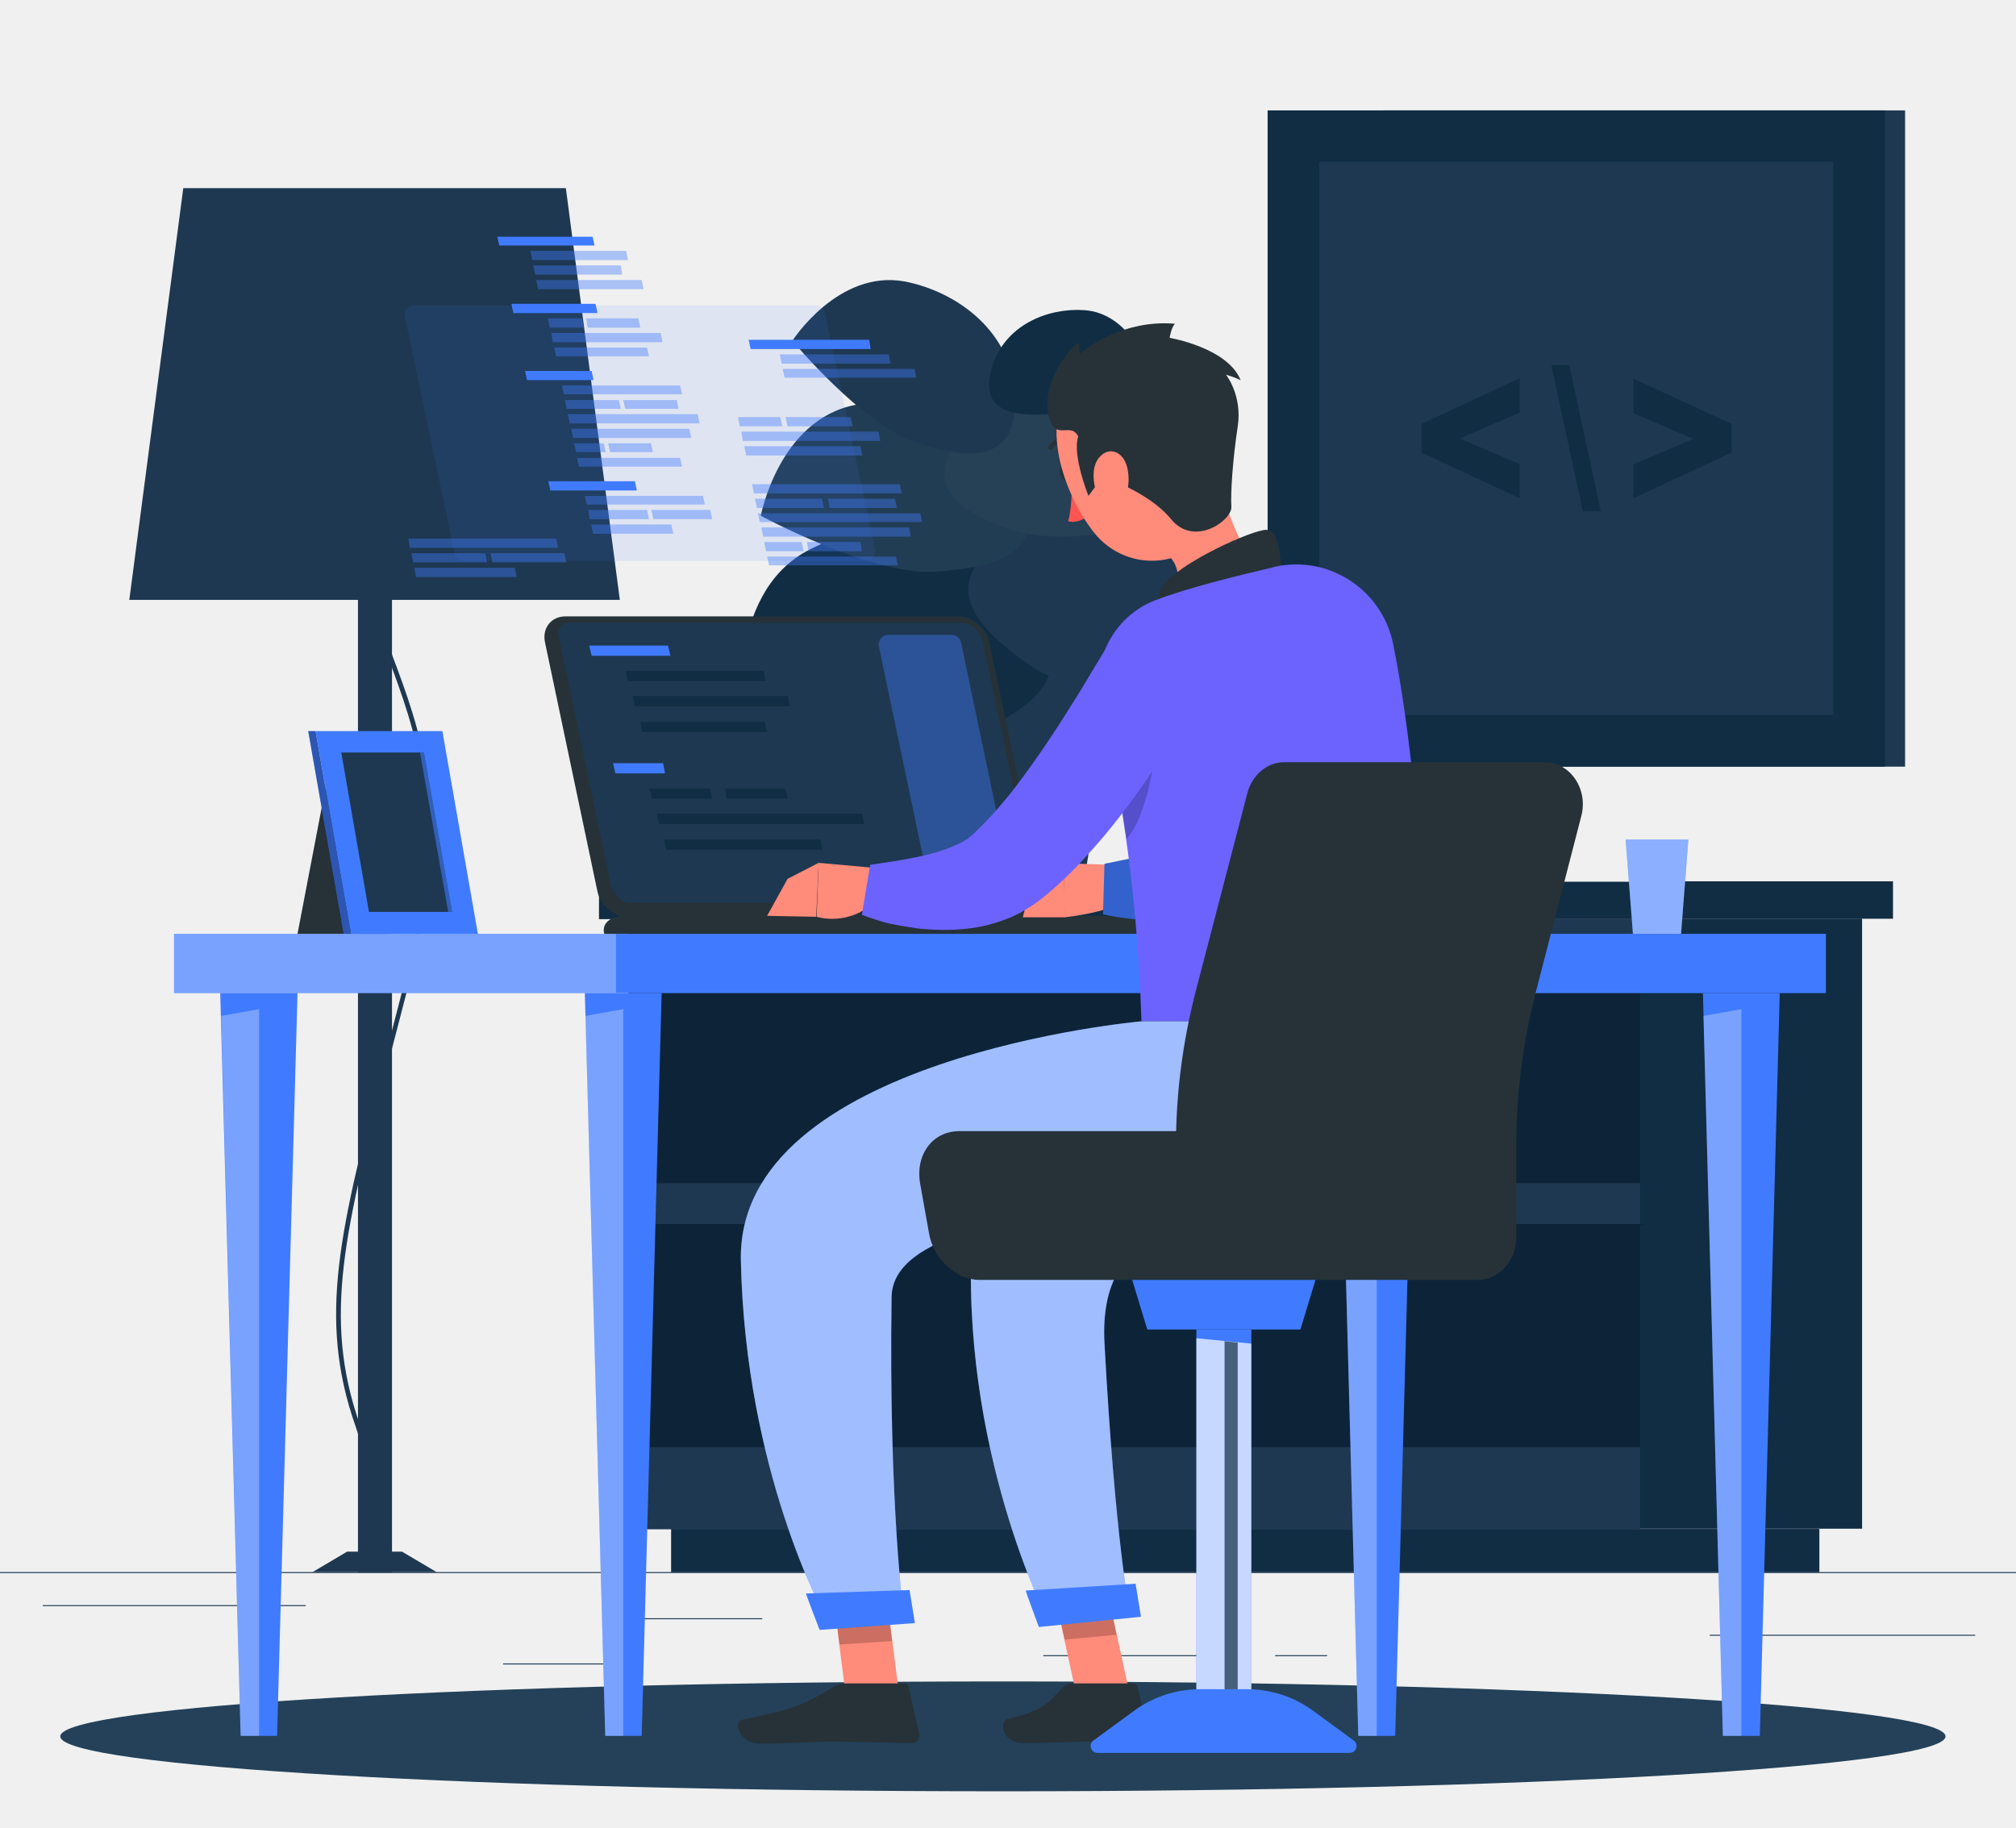
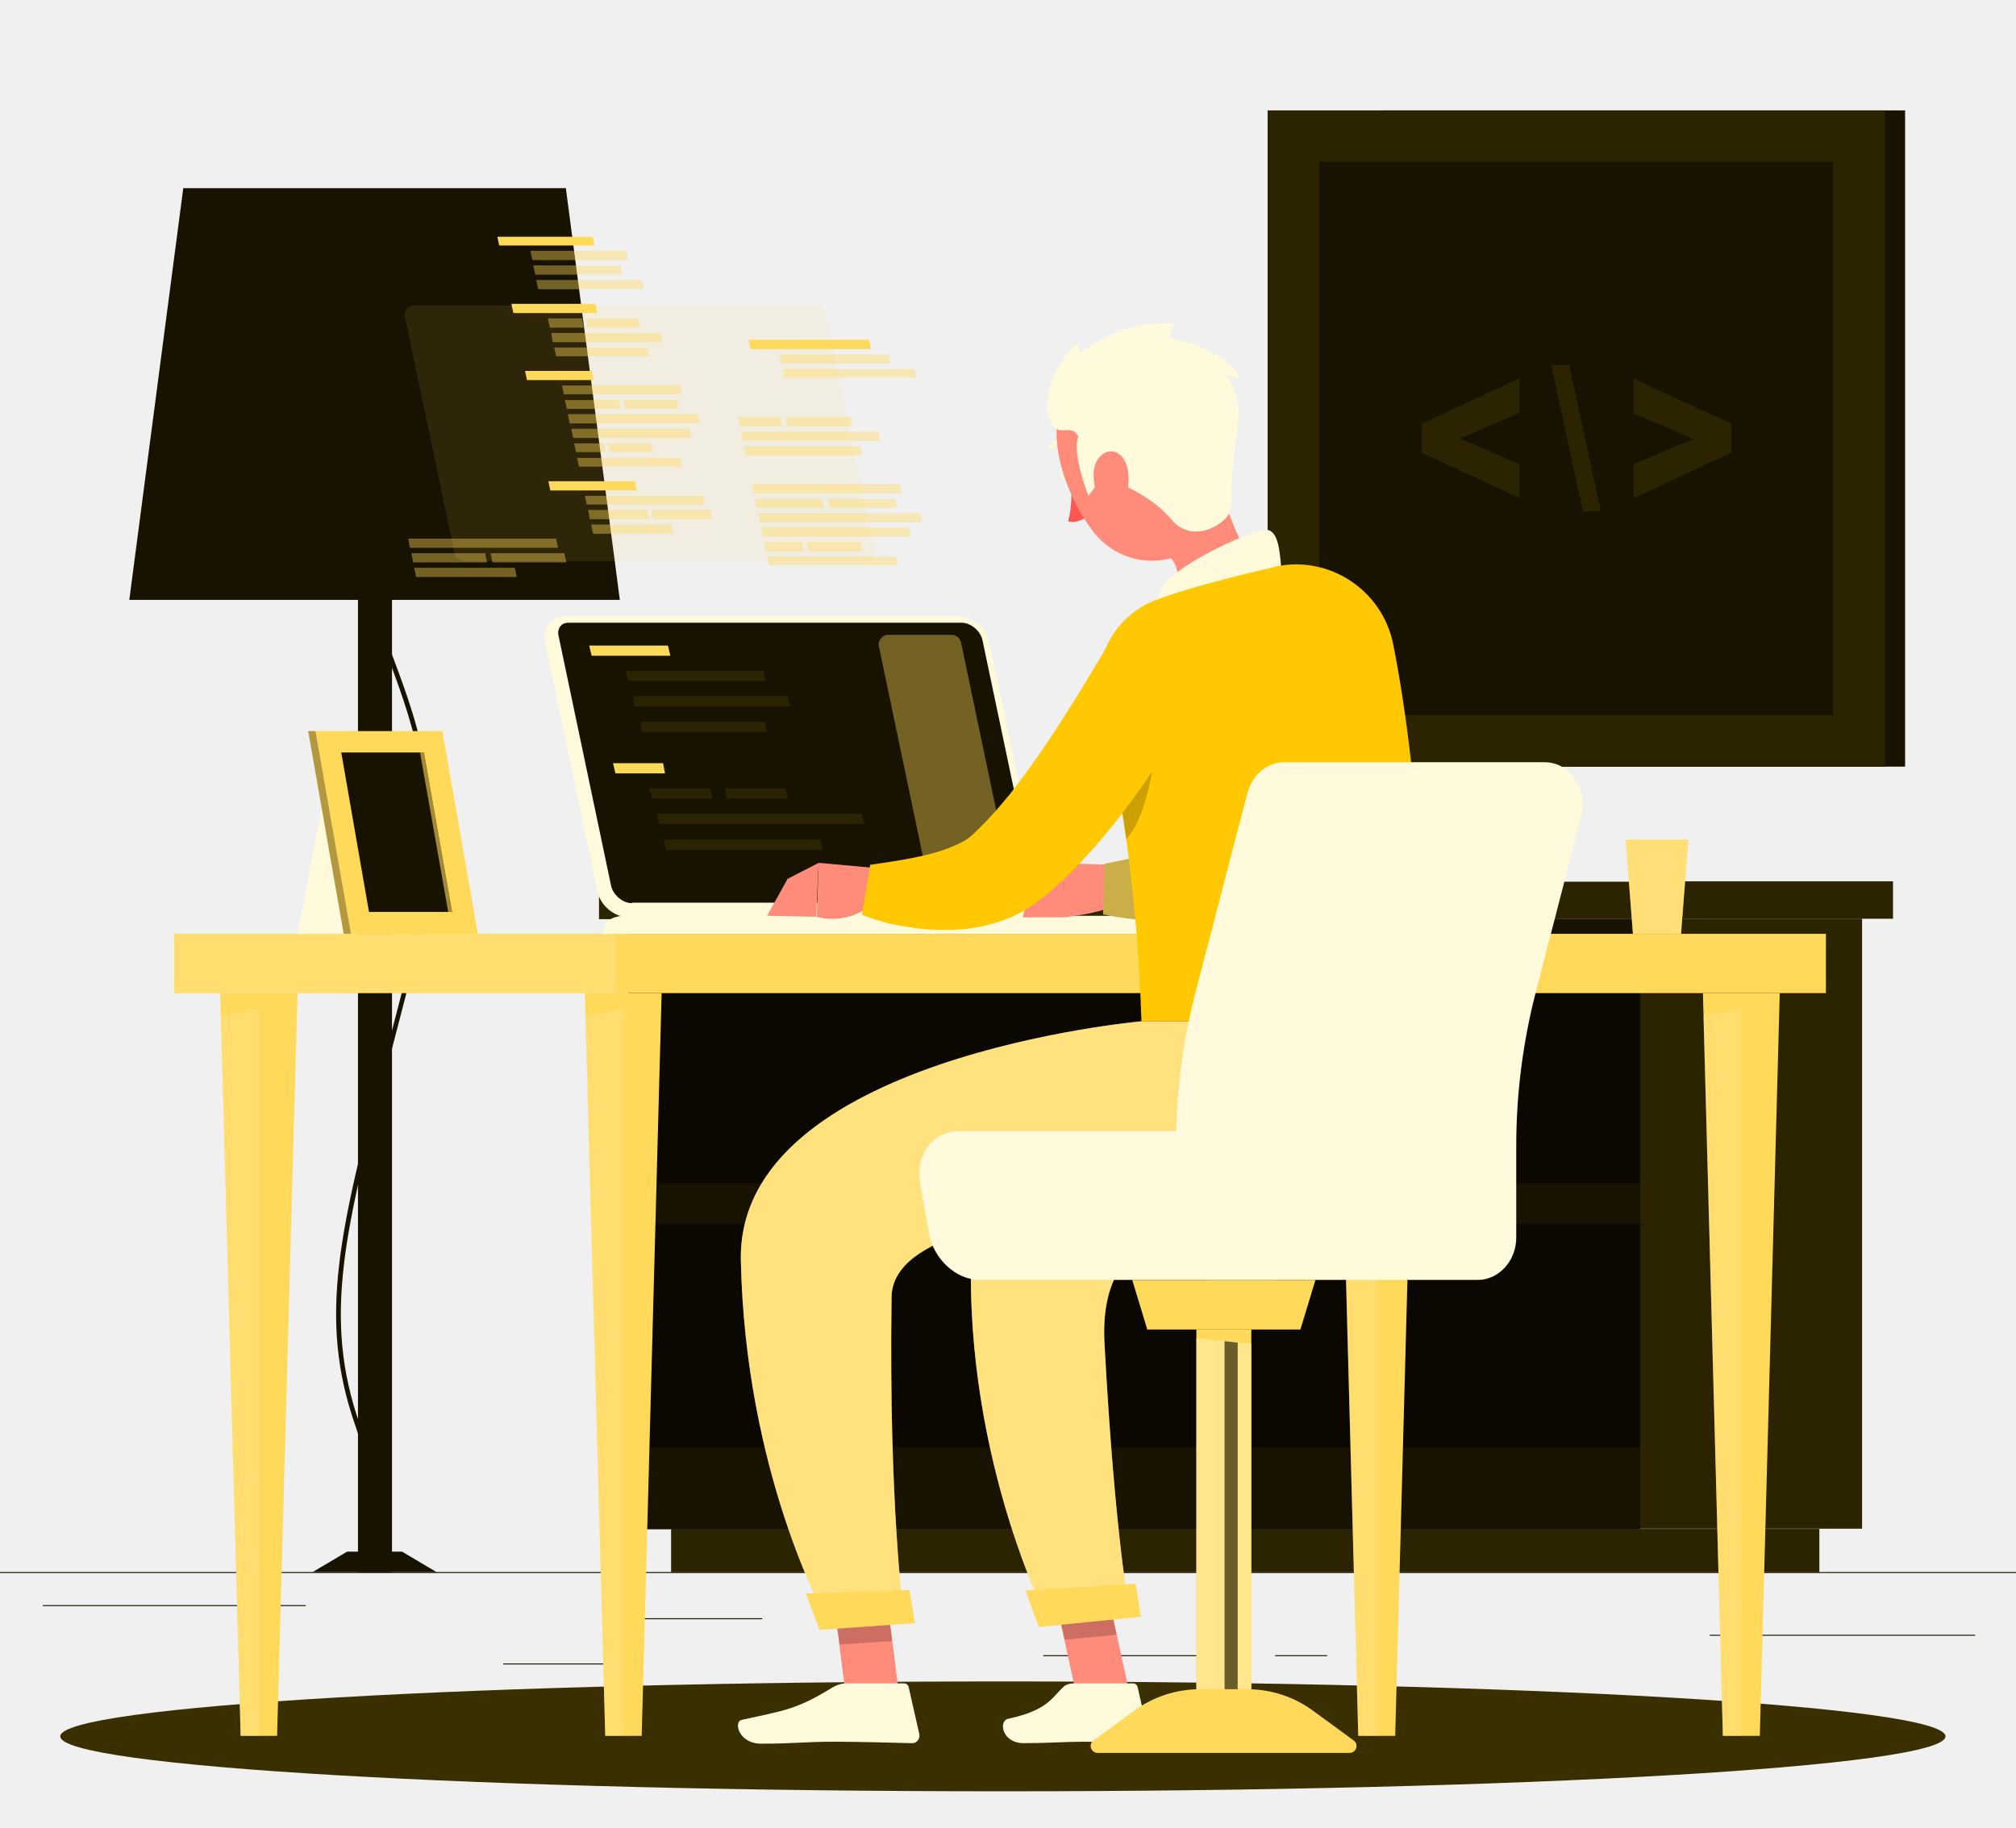
<svg xmlns="http://www.w3.org/2000/svg" version="1.1" x="0px" y="0px" viewBox="0 0 414.7 376" style="enable-background:new 0 0 414.7 376;" xml:space="preserve">
  <style type="text/css">
- 	.st0{fill:#1E3851;}
- 	.st1{fill:#102D44;}
- 	.st2{fill:#0D2438;}
- 	.st3{fill:#213D54;}
- 	.st4{fill:#264056;}
+ 	.st0{fill:#181200;}
+ 	.st1{fill:#2C2300;}
+ 	.st2{fill:#0A0800;}
+ 	.st3{fill:#3A2F00;}
+ 	.st4{fill:#4A3A00;}
	.st5{display:none;}
	.st6{display:inline;}
- 	.st7{fill:#407BFF;}
- 	.st8{opacity:0.9;fill:#FFFFFF;}
- 	.st9{fill:#244159;}
- 	.st10{opacity:0.3;fill:#FFFFFF;}
- 	.st11{fill:#263238;}
- 	.st12{opacity:0.4;fill:#407BFF;}
- 	.st13{opacity:0.1;fill:#407BFF;}
- 	.st14{opacity:0.4;fill:#FFFFFF;}
+ 	.st7{fill:#FFD95A;}
+ 	.st8{opacity:0.9;fill:#FFE9A0;}
+ 	.st9{fill:#3A2F00;}
+ 	.st10{opacity:0.3;fill:#FFE9A0;}
+ 	.st11{fill:#FFFADC;}
+ 	.st12{opacity:0.4;fill:#FFD95A;}
+ 	.st13{opacity:0.1;fill:#FFD95A;}
+ 	.st14{opacity:0.4;fill:#FFE9A0;}
	.st15{opacity:0.3;}
- 	.st16{opacity:0.6;fill:#407BFF;}
+ 	.st16{opacity:0.6;fill:#FFD95A;}
	.st17{fill:#FF5652;}
	.st18{fill:#FF8B7B;}
	.st19{opacity:0.2;}
- 	.st20{fill:#6C63FF;}
- 	.st21{opacity:0.5;fill:#FFFFFF;}
- 	.st22{opacity:0.7;fill:#FFFFFF;}
- 	.st23{opacity:0.7;fill:#102D44;}
+ 	.st20{fill:#FFC800;}
+ 	.st21{opacity:0.5;fill:#FFE9A0;}
+ 	.st22{opacity:0.7;fill:#FFE9A0;}
+ 	.st23{opacity:0.7;fill:#2C2300;}
</style>
  <g id="Background_Complete">
    <g>
      <g>
        <rect x="-43.7" y="323.4" class="st0" width="500" height="0.2" />
      </g>
      <g>
        <rect x="130.8" y="332.9" class="st0" width="26" height="0.2" />
        <rect x="8.8" y="330.2" class="st0" width="54.1" height="0.2" />
        <rect x="103.5" y="342.2" class="st0" width="26.3" height="0.2" />
        <rect x="214.6" y="340.5" class="st0" width="38.8" height="0.2" />
        <rect x="262.3" y="340.5" class="st0" width="10.7" height="0.2" />
        <rect x="351.7" y="336.3" class="st0" width="54.6" height="0.2" />
      </g>
    </g>
    <g>
      <g>
        <g>
          <rect x="337.4" y="189.1" transform="matrix(-1 -1.224647e-16 1.224647e-16 -1 720.4377 503.5772)" class="st1" width="45.7" height="125.5" />
          <rect x="138.1" y="314.5" transform="matrix(-1 -1.224647e-16 1.224647e-16 -1 512.3514 637.9232)" class="st1" width="236.2" height="8.9" />
          <rect x="129.3" y="189.1" class="st0" width="208.1" height="125.5" />
          <rect x="129.3" y="197.5" class="st2" width="208.9" height="45.9" />
          <rect x="129.3" y="251.8" class="st2" width="208.9" height="45.9" />
          <rect x="337.4" y="197.5" transform="matrix(-1 -1.224647e-16 1.224647e-16 -1 682.6835 441.0173)" class="st1" width="7.9" height="45.9" />
          <rect x="337.4" y="251.8" transform="matrix(-1 -1.224647e-16 1.224647e-16 -1 682.6835 549.6205)" class="st1" width="7.9" height="45.9" />
        </g>
        <rect x="123.2" y="181.3" transform="matrix(-1 -1.224647e-16 1.224647e-16 -1 460.6165 370.3842)" class="st1" width="214.2" height="7.7" />
        <rect x="337.4" y="181.3" class="st1" width="52" height="7.7" />
      </g>
      <g>
        <rect x="284.5" y="22.7" transform="matrix(-1 -1.224647e-16 1.224647e-16 -1 676.3846 180.4117)" class="st0" width="107.4" height="135" />
        <rect x="260.8" y="22.7" transform="matrix(-1 -1.224647e-16 1.224647e-16 -1 648.5522 180.4117)" class="st1" width="127" height="135" />
        <rect x="267.4" y="37.3" transform="matrix(6.123234e-17 -1 1 6.123234e-17 234.0703 414.4819)" class="st0" width="113.8" height="105.7" />
        <g>
          <path class="st1" d="M336,102.5l20.2-9.4v-5.9L336,77.9v7.1l12.3,5.3L336,95.5V102.5z" />
          <path class="st1" d="M322.8,75.1h-3.7l6.5,30.1h3.7L322.8,75.1z" />
          <path class="st1" d="M312.6,95.5l-12.3-5.3l12.3-5.3v-7.1l-20.2,9.4v5.9l20.2,9.4V95.5z" />
        </g>
      </g>
      <g>
        <rect x="73.5" y="94.2" transform="matrix(-1 -1.224647e-16 1.224647e-16 -1 154.1369 417.6206)" class="st0" width="7" height="229.2" />
        <path class="st0" d="M72.1,321.8l-0.2-1c0.1,0,1.9-0.4,3.3-2.9c1.8-3.2,2.9-10.1-2.1-24.6c-7.8-22.3-3.2-40.3,6.2-76.2     c1.6-6.2,3.5-13.3,5.4-21c7.2-28.7,0.5-46.4-4.8-60.7c-4.1-11.1-7.4-19.9-3.2-30l0.9,0.4c-4,9.8-0.8,18.4,3.2,29.3     c5.4,14.4,12.1,32.4,4.8,61.3c-1.9,7.7-3.8,14.7-5.4,21c-9.3,35.7-13.9,53.6-6.2,75.6c5.2,14.9,4,22.1,2,25.5     C74.4,321.3,72.2,321.8,72.1,321.8z" />
        <polygon class="st0" points="64.3,323.4 89.8,323.4 82.7,319.2 71.4,319.2    " />
        <polygon class="st0" points="26.6,123.4 127.5,123.4 116.4,38.7 37.7,38.7    " />
-       </g>
-       <g>
-         <polygon class="st0" points="176.2,137.4 230.1,137.4 223,181.3 183.3,181.3    " />
-         <g>
-           <path class="st1" d="M197.8,151.7c14.7-5.3,25.9-13.3,13.3-29.4c-12.6-16.1-32.1-16.1-45.2-8.9c-16.7,9.1-13.4,35.5-13.4,35.5      S183.2,157,197.8,151.7z" />
-           <path class="st0" d="M212.1,137c-11.2-7.6-19.2-16.5-6.2-25.8c13-9.3,29.1-4.6,38.8,4.1c12.3,11.1,5.2,30.5,5.2,30.5      S223.3,144.6,212.1,137z" />
-           <path class="st3" d="M192.3,117.6c13.1-0.8,24.2-4.2,17.9-18.5c-6.2-14.2-22-18.2-34.3-15.8c-15.7,3.1-19.4,22.8-19.4,22.8      S179.2,118.4,192.3,117.6z" />
-           <path class="st4" d="M208.8,109.2c-10.9-3.5-19.5-8.8-11.2-19.5c8.3-10.7,22.5-10.6,32.4-5.9c12.6,6,11.5,23.5,11.5,23.5      S219.8,112.7,208.8,109.2z" />
-           <path class="st0" d="M188.3,91c10.9,3.6,20.9,4.4,20.5-9.2c-0.4-13.5-11.9-21.8-22.7-23.9C172.4,55.4,163,70.1,163,70.1      S177.4,87.4,188.3,91z" />
-           <path class="st1" d="M216,85.2c-7.8,0.5-14.6-0.6-12-9.5c2.6-8.9,11.6-12.4,19-11.9c9.5,0.6,13.2,11.9,13.2,11.9      S223.8,84.6,216,85.2z" />
-         </g>
      </g>
    </g>
  </g>
  <g id="Background_Simple" class="st5">
    <g class="st6">
      <path class="st7" d="M239.2,237.6c-42.3,0.6-104.8,32.9-130.8-7.7c-21.8-34.1,3.4-67.5-37-92.6C42.1,118.9-5.7,86.7,38.7,53.4    C73.3,27.3,127.5,20.1,169.5,26c33,4.7,101.5,24.3,109.8,58.9c9.3,38.9-51.1,71,13.5,85.6c38.9,8.8,85.7,31.4,58.3,77.9    c-10.8,18.4-26.3,15.2-42.7,7.9C284.3,245.7,268.3,237.2,239.2,237.6z" />
      <path class="st8" d="M239.2,237.6c-42.3,0.6-104.8,32.9-130.8-7.7c-21.8-34.1,3.4-67.5-37-92.6C42.1,118.9-5.7,86.7,38.7,53.4    C73.3,27.3,127.5,20.1,169.5,26c33,4.7,101.5,24.3,109.8,58.9c9.3,38.9-51.1,71,13.5,85.6c38.9,8.8,85.7,31.4,58.3,77.9    c-10.8,18.4-26.3,15.2-42.7,7.9C284.3,245.7,268.3,237.2,239.2,237.6z" />
    </g>
  </g>
  <g id="Shadow_1_">
    <ellipse id="_x3C_Path_x3E__327_" class="st9" cx="206.3" cy="357.2" rx="193.9" ry="11.3" />
  </g>
  <g id="Desk">
    <g>
      <g>
        <rect x="35.8" y="192.1" class="st7" width="339.8" height="12.2" />
        <rect x="35.8" y="192.1" class="st10" width="90.9" height="12.2" />
        <polygon class="st7" points="128.2,204.3 120.3,204.3 124.5,357.1 128.2,357.1 132,357.1 136.1,204.3    " />
        <polygon class="st10" points="124.5,357.1 128.2,357.1 128.2,207.6 120.4,209    " />
        <polygon class="st7" points="53.3,204.3 45.3,204.3 49.5,357.1 53.3,357.1 57,357.1 61.2,204.3    " />
        <polygon class="st10" points="49.5,357.1 53.3,357.1 53.3,207.6 45.5,209    " />
        <polygon class="st7" points="358.2,204.3 350.3,204.3 354.4,357.1 358.2,357.1 362,357.1 366.1,204.3    " />
        <polygon class="st10" points="354.4,357.1 358.2,357.1 358.2,207.6 350.4,209    " />
        <polygon class="st7" points="283.2,204.3 275.3,204.3 279.4,357.1 283.2,357.1 287,357.1 291.1,204.3    " />
        <polygon class="st10" points="279.4,357.1 283.2,357.1 283.2,207.6 275.4,209    " />
      </g>
      <g>
        <path class="st11" d="M197.1,126.8h-80.8c-2.9,0-4.8,2.4-4.2,5.3l10.8,51.3c0.6,2.9,3.5,5.3,6.4,5.3h80.8c2.9,0,4.8-2.4,4.2-5.3     l-10.8-51.3C202.9,129.2,200,126.8,197.1,126.8z" />
        <path class="st0" d="M130,185.8c-1.9,0-3.9-1.7-4.3-3.6l-10.8-51.4c-0.2-0.8,0-1.5,0.4-2c0.4-0.5,1-0.7,1.7-0.7h80.8     c1.9,0,3.9,1.7,4.3,3.6l10.8,51.3c0.2,0.8,0,1.5-0.4,2c-0.4,0.5-1,0.7-1.7,0.7H130z" />
        <path class="st12" d="M191,181.7L180.8,133c-0.3-1.2,0.7-2.4,1.9-2.4h13.1c0.9,0,1.7,0.7,1.9,1.6l10.2,48.7     c0.3,1.2-0.7,2.4-1.9,2.4h-13.1C192,183.3,191.2,182.6,191,181.7z" />
        <g>
          <polygon class="st7" points="121.7,134.9 121.2,132.8 137.4,132.8 137.9,134.9     " />
          <polygon class="st1" points="129.1,140.1 128.7,138 157.1,138 157.5,140.1     " />
          <polygon class="st1" points="130.6,145.3 130.2,143.2 162,143.2 162.5,145.3     " />
          <polygon class="st1" points="132.1,150.6 131.7,148.5 157.3,148.5 157.8,150.6     " />
        </g>
        <g>
          <polygon class="st7" points="126.6,159.1 126.1,157 136.4,157 136.8,159.1     " />
          <polygon class="st1" points="134.1,164.3 133.6,162.2 146.1,162.2 146.5,164.3     " />
          <polygon class="st1" points="149.5,164.3 149.1,162.2 161.6,162.2 162,164.3     " />
          <polygon class="st1" points="135.6,169.5 135.1,167.4 177.3,167.4 177.8,169.5     " />
          <polygon class="st1" points="137,174.8 136.6,172.7 168.8,172.7 169.2,174.8     " />
        </g>
        <path class="st11" d="M234.9,188.4H128.5c-2.9,0-4.8,1.6-4.2,3.7h116.9C240.6,190.1,237.8,188.4,234.9,188.4z" />
      </g>
      <g>
        <path class="st13" d="M93.5,113.8L83.3,65.2c-0.3-1.2,0.7-2.4,1.9-2.4h82.6c0.9,0,1.7,0.7,1.9,1.6L180,113     c0.3,1.2-0.7,2.4-1.9,2.4H95.5C94.5,115.4,93.7,114.8,93.5,113.8z" />
        <g>
          <g>
            <g>
              <polygon class="st7" points="122.9,64.4 105.6,64.4 105.2,62.5 122.5,62.5       " />
              <polygon class="st12" points="120.1,67.4 113.1,67.4 112.7,65.5 119.7,65.5       " />
              <polygon class="st12" points="131.7,67.4 120.9,67.4 120.6,65.5 131.3,65.5       " />
              <polygon class="st12" points="136.3,70.4 113.7,70.4 113.4,68.5 135.9,68.5       " />
              <polygon class="st12" points="133.5,73.3 114.4,73.3 114,71.5 133.1,71.5       " />
            </g>
            <polygon class="st12" points="146.1,104.9 134,104.9 134.4,106.8 146.5,106.8      " />
            <g>
              <polygon class="st7" points="131,100.9 113.2,100.9 112.8,99 130.6,99       " />
              <polygon class="st12" points="138.1,107.9 121.6,107.9 122,109.8 138.5,109.8       " />
              <polygon class="st12" points="133.1,104.9 121,104.9 121.3,106.8 133.5,106.8       " />
              <polygon class="st12" points="144.6,102 120.3,102 120.7,103.8 145,103.8       " />
            </g>
            <g>
              <polygon class="st7" points="122.3,50.5 102.7,50.5 102.3,48.7 121.9,48.7       " />
              <polygon class="st12" points="132,57.6 110.3,57.6 110.7,59.5 132.4,59.5       " />
              <polygon class="st12" points="127.7,54.6 109.7,54.6 110.1,56.5 128,56.5       " />
              <polygon class="st12" points="128.8,51.6 109.1,51.6 109.5,53.5 129.2,53.5       " />
            </g>
            <g>
              <polygon class="st7" points="122.1,78.2 108.4,78.2 108,76.3 121.7,76.3       " />
              <polygon class="st12" points="143.5,85.2 116.8,85.2 117.2,87.1 143.9,87.1       " />
              <polygon class="st12" points="127.3,82.3 116.2,82.3 116.6,84.1 127.7,84.1       " />
              <polygon class="st12" points="139.2,82.3 128.2,82.3 128.6,84.1 139.6,84.1       " />
              <polygon class="st12" points="139.9,79.3 115.6,79.3 116,81.1 140.3,81.1       " />
              <polygon class="st12" points="139.9,94.2 118.7,94.2 119.1,96 140.3,96       " />
              <polygon class="st12" points="124.2,91.2 118.1,91.2 118.5,93 124.6,93       " />
              <polygon class="st12" points="133.9,91.2 125.1,91.2 125.5,93 134.3,93       " />
              <polygon class="st12" points="141.8,88.2 117.5,88.2 117.9,90.1 142.2,90.1       " />
            </g>
          </g>
          <g>
            <g>
              <polygon class="st12" points="160.9,87.7 152.2,87.7 151.8,85.8 160.5,85.8       " />
              <polygon class="st12" points="175.4,87.7 162,87.7 161.6,85.8 175,85.8       " />
              <polygon class="st12" points="181.1,90.7 152.8,90.7 152.5,88.8 180.7,88.8       " />
              <polygon class="st12" points="177.4,93.7 153.5,93.7 153.1,91.8 177,91.8       " />
            </g>
            <g>
              <polygon class="st12" points="188.1,75.9 161,75.9 161.4,77.7 188.5,77.7       " />
              <polygon class="st12" points="182.8,72.9 160.4,72.9 160.8,74.8 183.2,74.8       " />
              <polygon class="st7" points="178.8,69.9 154,69.9 154.4,71.8 179.1,71.8       " />
            </g>
            <g>
              <polygon class="st12" points="189.3,105.6 155.9,105.6 156.3,107.4 189.7,107.4       " />
              <polygon class="st12" points="169.1,102.6 155.3,102.6 155.7,104.5 169.5,104.5       " />
              <polygon class="st12" points="184.1,102.6 170.3,102.6 170.7,104.5 184.5,104.5       " />
              <polygon class="st12" points="185.1,99.6 154.7,99.6 155.1,101.5 185.5,101.5       " />
              <polygon class="st12" points="184.3,114.5 157.8,114.5 158.2,116.3 184.7,116.3       " />
              <polygon class="st12" points="164.9,111.5 157.2,111.5 157.6,113.4 165.3,113.4       " />
              <polygon class="st12" points="177,111.5 166,111.5 166.3,113.4 177.3,113.4       " />
              <polygon class="st12" points="187,108.5 156.6,108.5 157,110.4 187.4,110.4       " />
            </g>
          </g>
          <g>
            <polygon class="st12" points="105.9,116.8 85.2,116.8 85.6,118.7 106.3,118.7      " />
            <polygon class="st12" points="99.8,113.8 84.6,113.8 85,115.7 100.2,115.7      " />
            <polygon class="st12" points="116.1,113.8 100.9,113.8 101.3,115.7 116.5,115.7      " />
            <polygon class="st12" points="114.4,110.8 84,110.8 84.3,112.7 114.8,112.7      " />
          </g>
        </g>
      </g>
      <g>
        <polygon class="st7" points="347.3,172.7 334.4,172.7 335.9,192.1 345.8,192.1    " />
        <polygon class="st14" points="347.3,172.7 334.4,172.7 335.9,192.1 345.8,192.1    " />
      </g>
      <g>
        <polygon class="st11" points="67.5,159.2 85.9,159.2 79.6,192.1 61.2,192.1    " />
        <polygon class="st7" points="91,150.4 64.9,150.4 72.2,192.1 98.3,192.1    " />
        <g>
          <polygon class="st7" points="63.4,150.4 64.9,150.4 72.2,192.1 70.7,192.1     " />
          <polygon class="st15" points="63.4,150.4 64.9,150.4 72.2,192.1 70.7,192.1     " />
        </g>
        <polygon class="st0" points="75.9,187.6 70.2,154.8 87.2,154.8 93,187.6    " />
        <polygon class="st16" points="92.2,187.6 86.4,154.8 87.2,154.8 93,187.6    " />
      </g>
    </g>
  </g>
  <g id="Character_1_">
    <g>
      <g>
        <path class="st11" d="M220.1,97c0.4,0.8,0.2,1.6-0.3,1.9c-0.5,0.2-1.2-0.2-1.6-1c-0.4-0.8-0.2-1.6,0.3-1.9     C219,95.7,219.7,96.2,220.1,97z" />
        <path class="st17" d="M220.4,98.6c0,0,0.3,5.5-0.7,8.6c2,0.7,4.2-1.1,4.2-1.1L220.4,98.6z" />
        <path class="st11" d="M220.2,90.4c-0.1,0.1-0.2,0.1-0.3,0.1c-2.3,0.1-3.3,1.7-3.3,1.8c-0.1,0.2-0.5,0.3-0.7,0.2     c-0.2-0.1-0.3-0.5-0.2-0.7c0.1-0.1,1.3-2.1,4.1-2.3c0.3,0,0.5,0.2,0.5,0.5C220.4,90.1,220.3,90.3,220.2,90.4z" />
        <path class="st18" d="M249.6,95.8c3.1,10.7,6.5,19,10.8,23.7c0,0,0.1,8.4-14.3,12.4c-15.8,4.4-9.7-5.7-9.7-5.7     c8-4.5,7.2-11.2,1.2-13.7L249.6,95.8z" />
        <path class="st11" d="M263.6,117.5c-0.3-3.9-0.6-8.4-3.1-8.5c-2.7-0.1-18.1,6.8-21.3,11.6c-3.3,4.9,3.1,9.6,3.1,9.6L263.6,117.5z     " />
        <g>
          <path class="st18" d="M232.1,178l-13.3-0.4l0.2,11.1c0,0,11.6-1.2,12.1-4.2L232.1,178z" />
          <polygon class="st18" points="211.8,183 210.4,188.7 219.1,188.7 218.8,177.6     " />
          <g>
            <path class="st7" d="M285.5,131.7l-0.3,2.9c-0.1,0.9-0.2,1.8-0.3,2.7c-0.2,1.8-0.5,3.6-0.8,5.4c-0.6,3.6-1.4,7.2-2.3,10.8       c-0.9,3.6-2,7.2-3.3,10.9c-0.7,1.8-1.4,3.7-2.3,5.5c-0.9,1.9-1.8,3.7-3,5.6c-0.3,0.5-0.6,1-0.9,1.4c-0.3,0.5-0.7,1-1,1.5       c-0.4,0.5-0.7,1-1.2,1.5l-0.7,0.7c-0.2,0.2-0.4,0.5-0.7,0.8c-2.3,2.3-4.7,3.7-6.9,4.7c-4.5,2-8.5,2.7-12.4,3.1       c-2,0.2-3.9,0.3-5.8,0.4c-1.9,0.1-3.8,0-5.6-0.1c-1.9-0.1-3.7-0.3-5.5-0.5c-1.9-0.2-3.6-0.5-5.6-0.9l0.3-10.4       c6.4-1.3,13.1-2.6,18.9-4.5c1.4-0.5,2.8-1,4.1-1.6c1.2-0.5,2.4-1.1,3.2-1.7c0.8-0.6,1.4-1.2,1.5-1.4l0.3-0.5       c0.1-0.1,0.2-0.4,0.4-0.6c0.1-0.2,0.3-0.5,0.4-0.7c0.1-0.3,0.3-0.5,0.4-0.8c1-2.2,2.1-5,2.9-7.9c0.8-2.9,1.6-6,2.2-9.2       c0.7-3.1,1.2-6.4,1.8-9.6l0.8-4.9l0.7-4.7L285.5,131.7z" />
            <path class="st19" d="M285.5,131.7l-0.3,2.9c-0.1,0.9-0.2,1.8-0.3,2.7c-0.2,1.8-0.5,3.6-0.8,5.4c-0.6,3.6-1.4,7.2-2.3,10.8       c-0.9,3.6-2,7.2-3.3,10.9c-0.7,1.8-1.4,3.7-2.3,5.5c-0.9,1.9-1.8,3.7-3,5.6c-0.3,0.5-0.6,1-0.9,1.4c-0.3,0.5-0.7,1-1,1.5       c-0.4,0.5-0.7,1-1.2,1.5l-0.7,0.7c-0.2,0.2-0.4,0.5-0.7,0.8c-2.3,2.3-4.7,3.7-6.9,4.7c-4.5,2-8.5,2.7-12.4,3.1       c-2,0.2-3.9,0.3-5.8,0.4c-1.9,0.1-3.8,0-5.6-0.1c-1.9-0.1-3.7-0.3-5.5-0.5c-1.9-0.2-3.6-0.5-5.6-0.9l0.3-10.4       c6.4-1.3,13.1-2.6,18.9-4.5c1.4-0.5,2.8-1,4.1-1.6c1.2-0.5,2.4-1.1,3.2-1.7c0.8-0.6,1.4-1.2,1.5-1.4l0.3-0.5       c0.1-0.1,0.2-0.4,0.4-0.6c0.1-0.2,0.3-0.5,0.4-0.7c0.1-0.3,0.3-0.5,0.4-0.8c1-2.2,2.1-5,2.9-7.9c0.8-2.9,1.6-6,2.2-9.2       c0.7-3.1,1.2-6.4,1.8-9.6l0.8-4.9l0.7-4.7L285.5,131.7z" />
          </g>
        </g>
        <g>
          <path class="st20" d="M226.5,145c3.2,13.4,7.4,35.8,8.3,65.1h58.6c0.3-7.2-0.9-48-6.8-77.5c-2.2-11.2-13.2-18.5-24.4-16      c-0.1,0-0.2,0-0.3,0.1c-7.3,1.7-17.8,4.3-24,6.7c-0.1,0-0.2,0.1-0.3,0.1C229.1,126.8,224.3,136,226.5,145z" />
        </g>
        <path class="st19" d="M230.3,163.7c0.5,2.8,0.9,5.8,1.4,8.9c4.8-5,6.3-20.3,6.3-20.3L230.3,163.7z" />
        <g>
          <path class="st18" d="M181.6,178.7l-13.2-1.2l-0.4,11.1c0,0,6.8,2.2,12.3-3.5L181.6,178.7z" />
          <polygon class="st18" points="162,180.8 157.8,188.4 167.9,188.6 168.4,177.5     " />
          <path class="st20" d="M248.4,139.9c-0.9,1.8-1.7,3.3-2.7,4.9c-0.9,1.6-1.8,3.2-2.8,4.7c-1.9,3.1-3.8,6.2-5.9,9.2      c-4.1,6.1-8.5,12-13.7,17.6c-2.6,2.9-5.4,5.6-8.7,8.3c-0.4,0.3-0.9,0.7-1.3,1c-0.4,0.3-0.8,0.6-1.5,1c-0.6,0.4-1.2,0.7-1.8,1.1      c-0.6,0.3-1.2,0.6-1.8,0.9c-2.4,1-4.7,1.7-6.9,2.1c-4.4,0.8-8.6,0.7-12.5,0.3c-2-0.3-3.9-0.6-5.8-1c-0.9-0.2-1.9-0.5-2.8-0.8      c-1-0.3-1.8-0.6-2.9-1l1.7-10.3c6.3-0.9,13.1-1.9,17.7-4.1c1.2-0.5,2.2-1.1,2.9-1.7c0.4-0.3,0.7-0.6,0.9-0.8      c0.1-0.1,0.4-0.4,0.6-0.6c0.2-0.2,0.5-0.4,0.7-0.7c2-1.9,4-4.3,6-6.7c3.9-5,7.7-10.5,11.3-16.2c1.8-2.8,3.6-5.7,5.3-8.6l2.6-4.3      l2.5-4.3L248.4,139.9z" />
        </g>
        <polygon class="st18" points="232.4,348.6 221.4,348.6 215.9,323.3 226.9,323.3    " />
        <path class="st11" d="M220.8,346.3h12.3c0.4,0,0.8,0.3,0.9,0.7l2.2,9.7c0.2,1-0.6,2-1.6,1.9c-4.3-0.1-6.4-0.3-11.8-0.3     c-3.3,0-7.6,0.3-12.2,0.3c-4.5,0-5.2-4.5-3.3-5c8.4-1.8,9-4.4,11.7-6.8C219.5,346.5,220.1,346.3,220.8,346.3z" />
        <g class="st19">
          <polygon points="226.9,323.3 215.9,323.3 219,337.3 229.7,336.3     " />
        </g>
        <path class="st18" d="M246,82.9c3.9,10.1,6.8,15.8,4.1,23.2c-4,11.1-18.2,12.2-25.1,3.4c-6.2-7.9-11.6-23.1-3.8-31.5     C229,69.8,242.1,72.8,246,82.9z" />
        <path class="st11" d="M226.8,98.1c-1.6,2.2-2.9,3.9-2.9,3.9s-3.4-8.4-2.1-12.2c-1.6-3.3-5,1.5-6.2-4.8     c-1.2-6.3,4.2-13.1,6.2-14.5c0.3,0.5,0.3,2.3,0.3,2.3s8.1-7.2,19.6-6.2c-0.8,0.8-1.1,2.9-1.1,2.9s11.9,2,14.6,8.7     c-1.7-0.8-3-1.1-3-1.1s3.4,4.2,2.4,10.7c-1,6.5-1.5,13.7-1.3,16.5c0.1,2.8-7.7,8.3-12.4,2.5C236.1,101,226.8,98.1,226.8,98.1z" />
        <path class="st18" d="M231.8,95.9c0.7,2.5,0.3,5.1-0.5,7.1c-1.3,2.9-3.9,2.3-5.2-0.3c-1.2-2.4-1.9-6.7,0.2-8.8     C228.3,91.8,231,93,231.8,95.9z" />
        <g>
          <path class="st7" d="M252.3,210.1c0,0-50.8,18.4-52.3,42.8c-2.8,44.9,15.6,80.5,15.6,80.5l16.8-1.8c0,0-3-14.5-5.2-55.2      c-2.8-51.1,84,1.2,66.1-66.4L252.3,210.1z" />
          <path class="st21" d="M252.3,210.1c0,0-50.8,18.4-52.3,42.8c-2.8,44.9,15.6,80.5,15.6,80.5l16.8-1.8c0,0-3-14.5-5.2-55.2      c-2.8-51.1,84,1.2,66.1-66.4L252.3,210.1z" />
        </g>
        <path class="st7" d="M211,327.2c-0.1,0,2.7,7.5,2.7,7.5l21-2.1l-1.1-6.8L211,327.2z" />
        <g>
          <polygon class="st18" points="185.1,349.8 174.1,349.8 170.9,324.5 181.9,324.5     " />
          <path class="st11" d="M174,346.3l12,0c0.4,0,0.8,0.3,0.9,0.7l2.2,9.7c0.2,1-0.5,2-1.6,1.9c-4.3-0.1-10.5-0.3-16-0.3      c-6.3,0-7.6,0.4-15,0.4c-4.5,0-5.7-4.5-3.9-4.9c8.6-1.9,11.3-2.1,18.7-6.7C172.2,346.6,173.1,346.3,174,346.3z" />
          <polygon class="st19" points="170.9,324.5 172.7,338.3 183.5,337.6 181.9,324.5     " />
        </g>
        <g>
          <path class="st7" d="M234.8,210.1c0,0-83.3,7.4-82.4,49.2c0.9,43.5,17.2,72.9,17.2,72.9h16.3c0,0-3.1-22.6-2.5-65.4      c0.2-12.8,26.1-17.1,51.4-18.6c21.9-1.3,42.4-13.8,50.9-34l1.7-4.1H234.8z" />
          <path class="st21" d="M234.8,210.1c0,0-83.3,7.4-82.4,49.2c0.9,43.5,17.2,72.9,17.2,72.9h16.3c0,0-3.1-22.6-2.5-65.4      c0.2-12.8,26.1-17.1,51.4-18.6c21.9-1.3,42.4-13.8,50.9-34l1.7-4.1H234.8z" />
        </g>
        <path class="st7" d="M165.8,327.8c-0.1,0,2.8,7.5,2.8,7.5l19.6-1.4l-1.1-6.8L165.8,327.8z" />
      </g>
      <g>
        <g>
          <path class="st11" d="M256.6,163.1l-10.6,40.7c-2.7,10.4-4.1,21.1-4.1,31.9v18.9c0,4.8,3.5,8.7,7.9,8.7h54.2      c4.3,0,7.9-3.9,7.9-8.7v-18.9c0-10.8,1.4-21.6,4.1-31.9l9.3-36c1.4-5.5-2.3-11-7.6-11h-53.6      C260.7,156.8,257.6,159.4,256.6,163.1z" />
          <path class="st11" d="M189.3,243.6l1.8,10.1c0.9,5.3,5.6,9.6,10.4,9.6h60.2c4.8,0,8-4.3,7.1-9.6l-1.8-10.1      c-1.1-6-6.4-10.9-11.9-10.9h-57.8C191.8,232.7,188.2,237.6,189.3,243.6z" />
        </g>
        <g>
          <polygon class="st7" points="267.5,273.5 236,273.5 232.9,263.3 270.6,263.3     " />
          <g>
            <rect x="246.1" y="273.5" class="st7" width="11.3" height="75.4" />
            <polygon class="st22" points="257.4,348.9 246.1,348.9 246.1,275.3 257.4,276.4      " />
            <polygon class="st23" points="254.6,348.9 251.9,348.9 251.9,275.9 254.6,276.2      " />
          </g>
          <path class="st7" d="M277.6,360.6h-51.8c-1.4,0-2-1.8-0.8-2.6l8.2-6c3.9-2.9,8.7-4.5,13.6-4.5h9.8c4.9,0,9.7,1.6,13.6,4.5l8.2,6      C279.6,358.8,279,360.6,277.6,360.6z" />
        </g>
      </g>
    </g>
  </g>
</svg>
